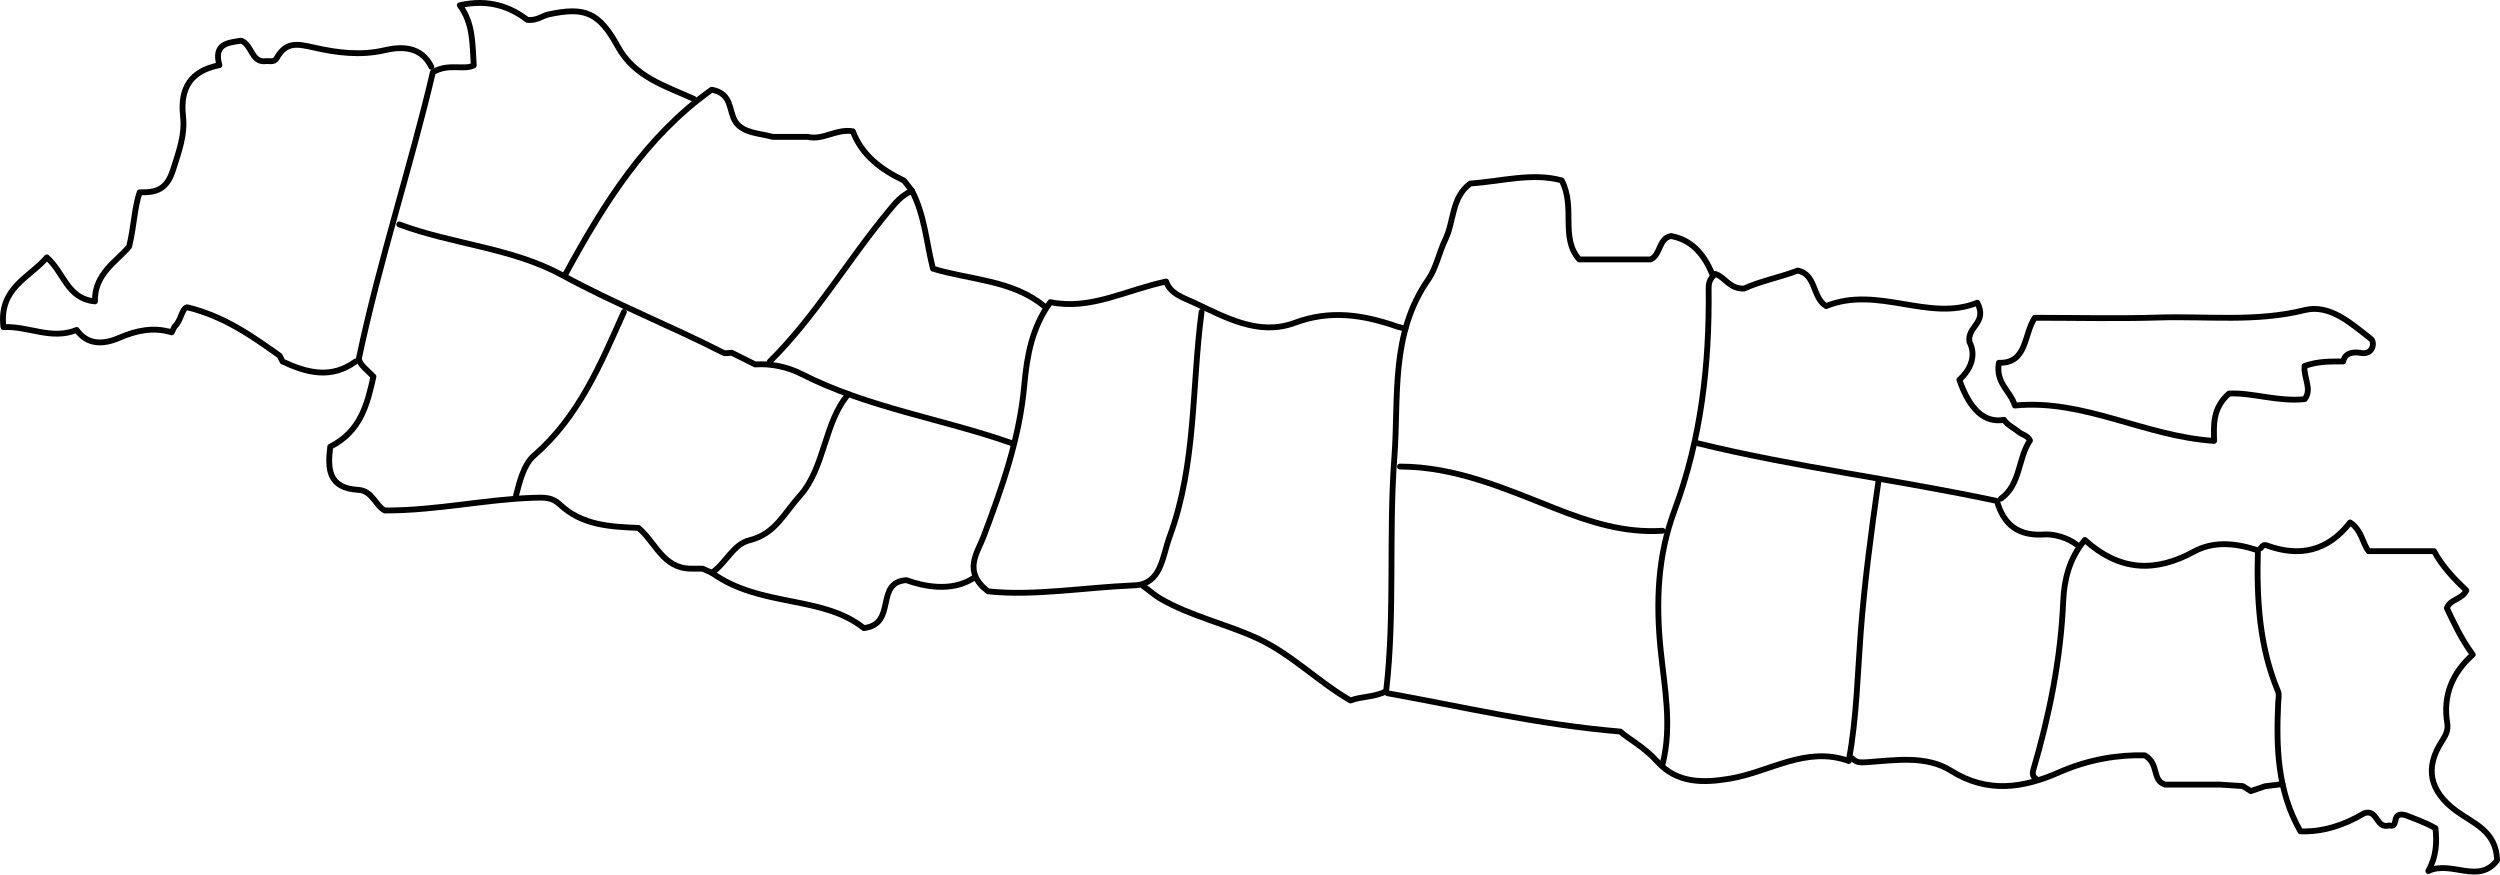
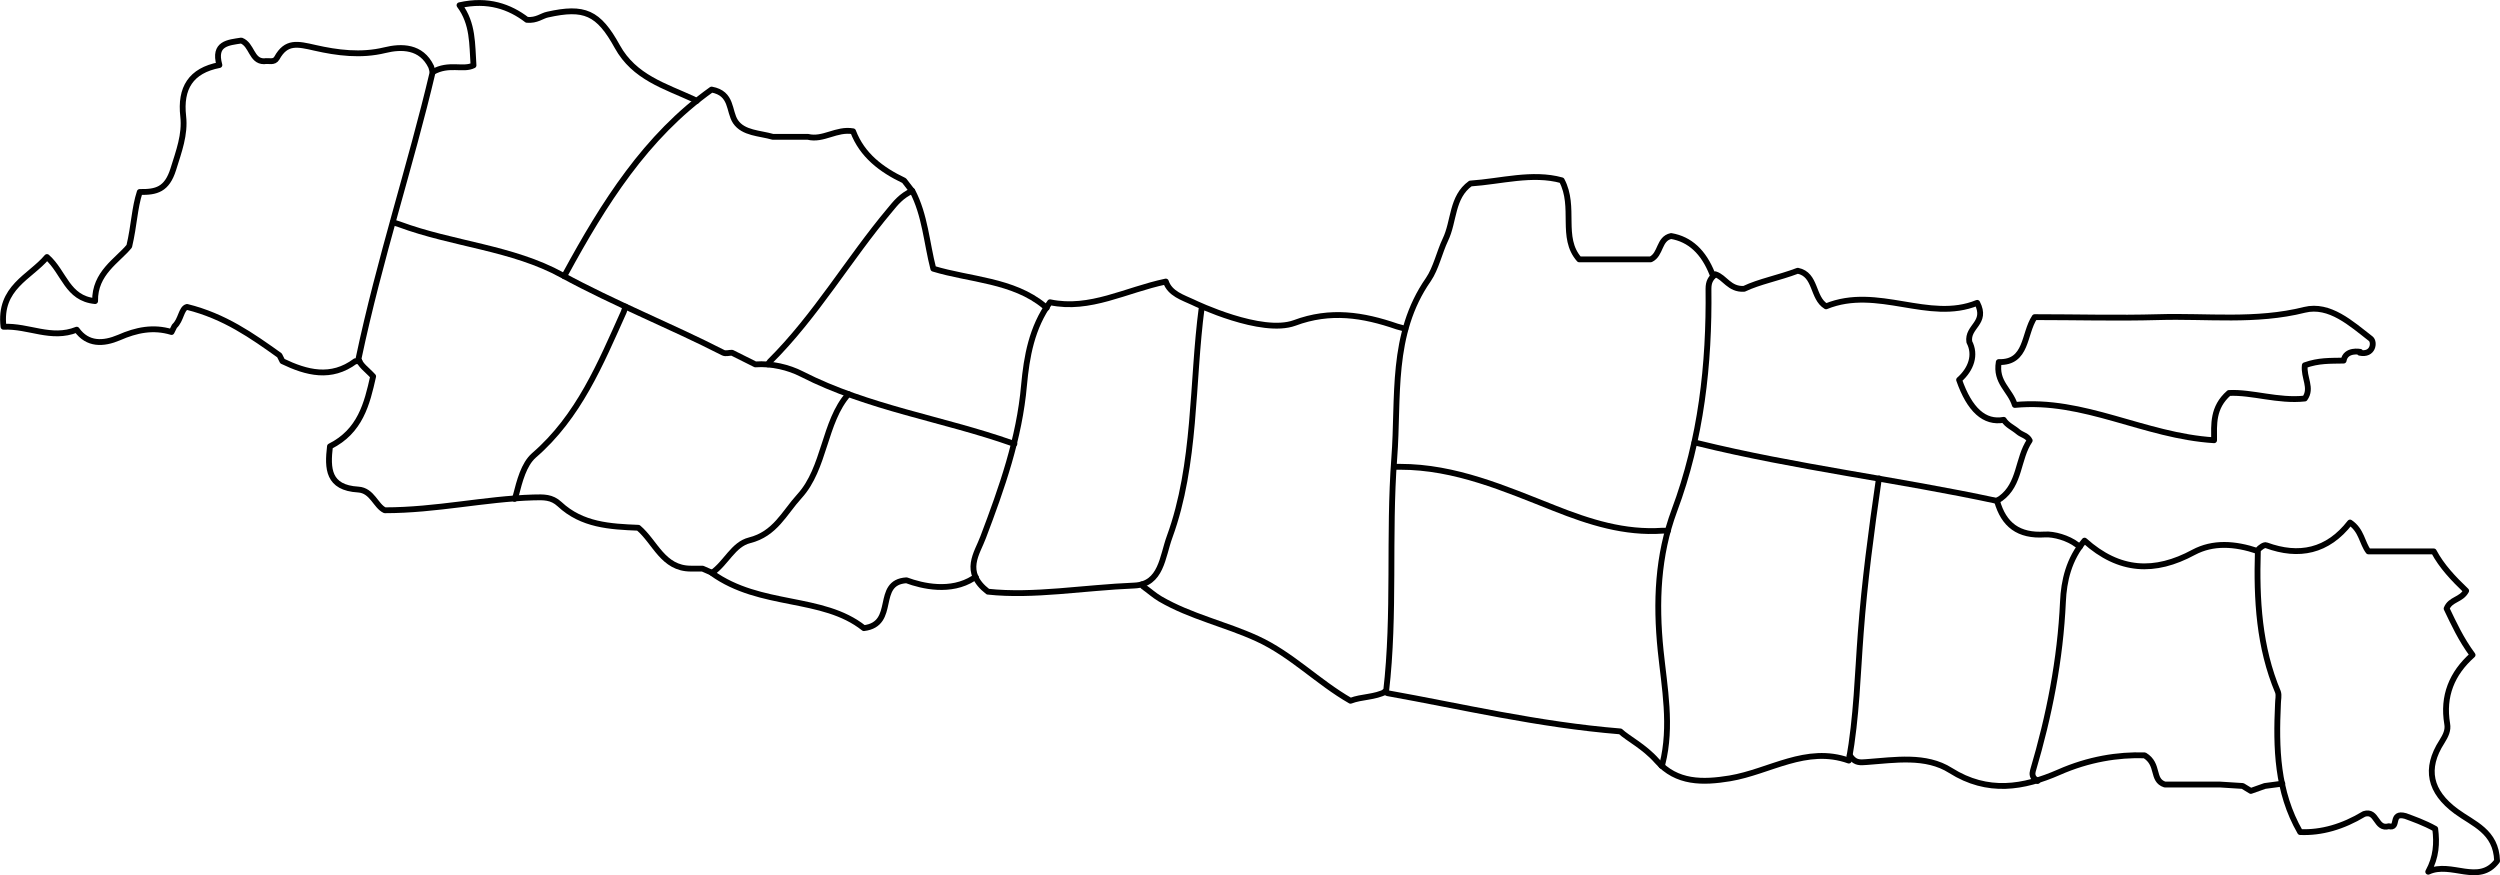
- <svg xmlns="http://www.w3.org/2000/svg" id="b" data-name="Layer 2" viewBox="0 0 856.89 299.73">
+ <svg xmlns="http://www.w3.org/2000/svg" id="b" version="1.1" viewBox="0 0 856.9 299.7">
  <defs>
    <style>
-       .d {
+       .st0 {
        fill: none;
        stroke: #000;
        stroke-linecap: round;
        stroke-linejoin: round;
        stroke-width: 2px;
      }
    </style>
  </defs>
-   <g id="c" data-name="Layer 1">
+   <g id="c">
    <g>
-       <path class="d" d="M808.85,120.92c4.68,1.01,5.17-3.69,3.81-4.75-6.66-5.21-14.08-12.04-22.72-9.88-16.71,4.17-33.41,2.02-50.09,2.54-13.99.44-28,.09-42.42.09-3.83,5.73-2.53,15.7-12.3,15.43-1.21,7.04,3.91,9.49,5.48,14.65,23.66-2.32,44.34,10.55,68.28,12.12-.1-5.45-.6-11.17,5.12-16.23,7.91-.42,16.79,2.92,25.97,1.91,2.59-3.55-.46-7.22-.08-11.36,4.77-1.66,8.48-1.5,13.27-1.56.66-3.96,5.68-2.96,5.68-2.96Z" />
-       <path class="d" d="M774.85,187.92c.67-1,1.31-1.27,2-1.01,11.22,4.14,20.96,2.09,28.67-7.84,4.03,2.71,4.14,6.97,6.33,9.85h22.44c2.7,5.08,6.8,9.41,11.07,13.46-1.65,3.24-5.39,2.82-6.69,6.06,2.42,5.03,4.86,10.47,8.89,15.94-7.08,6.31-10.32,14.09-8.74,23.55.37,2.23-.46,4-1.82,6.09-6.02,9.27-4.22,17.18,4.86,23.9,5.84,4.32,13.74,6.81,14.04,16.95-6.31,8.41-15.69-.07-23.57,3.67,2.78-5.06,2.96-9.79,2.44-14.66-3.69-2.14-7.83-3.46-10.16-4.44-5.44-1.54-2.05,4.52-5.71,3.48-4.56,1.32-3.87-5.71-8.53-4.19q-11.02,6.6-21.88,6.22c-7.95-13.89-8.32-28.87-7.63-44.02.06-1.33.42-2.84-.05-3.97-6.47-15.39-7.36-31.68-6.9-48.32-8.03-2.68-15.43-3.11-21.95.44-13.32,7.24-25.47,6.74-37.36-4-5.43,6.29-7.11,13.94-7.41,20.86-.86,19.87-4.69,39.05-10.28,58-.31,1.05-.25,2.28.97,2.99" />
-       <path class="d" d="M586.85,93.92q-4.55-11.33-14.13-13.02c-4.28.87-3.4,6.35-6.95,8.02-7.92,0-15.92,0-24.48,0-6.62-7.47-1.13-17.87-6.02-27.09-10.09-2.77-20.76.36-31.31,1.08-6.51,4.73-5.51,12.94-8.6,19.26-2.04,4.18-3.17,9.85-5.77,13.57-13.15,18.82-10.11,40.42-11.67,61.19-1.99,26.62.28,53.42-2.81,79.97-3.98,2.14-8.34,1.69-12.22,3.19-11.19-6.44-20.16-15.87-31.97-21.32-10.88-5.01-22.73-7.52-33.22-13.6-2.2-1.27-3.85-2.93-5.85-4.26" />
-       <path class="d" d="M411.85,106.92c-3.42,25.7-1.77,52.11-10.95,77.02-2.52,6.83-2.82,16.31-12.06,16.69-17.3.71-34.6,3.75-50.19,2.05-8.81-6.76-3.6-13.25-1.56-18.67,6.39-16.94,12.38-33.77,14-52.07.86-9.7,2.58-19.71,8.93-28.38,13.7,2.86,25.86-4.16,39.68-7.06,1.44,4.23,5.89,5.52,9.29,7.11,10.9,5.08,22.37,11.67,34.76,7.05,12.27-4.57,23.53-2.76,35.09,1.25l2.88.8" />
-       <path class="d" d="M244.01,196.34l-3.18-1.43h-3.98c-9.61-.03-12.18-9.1-18.02-13.96-9.66-.41-19.34-.86-26.96-8.06-2.68-2.53-5.35-2.39-9.03-2.27-16.76.54-33.21,4.4-50.93,4.35-3.06-1.44-4.28-6.8-9.06-7.06-10.38-.57-10.58-7.25-9.66-14.79,10.43-5.23,12.72-14.62,14.81-24.04-2.13-2.27-4.69-3.96-5.01-6.13,7.22-34.15,17.94-66.35,25.39-98.23,5.55-3.16,10.39-.55,14-2.29-.48-7.26-.1-14.27-4.78-20.63,9.8-2.23,17.24.48,23.15,5.02,3.4.31,5.1-1.4,7.12-1.84,12.63-2.77,17.43-.79,23.9,10.98,5.78,10.52,16.34,13.51,26.08,17.96" />
-       <path class="d" d="M643.85,164.92c-2.46,17.28-4.77,34.57-6.09,51.99-1.08,14.35-1.36,28.79-4.07,43.93-14.65-5.29-27.16,3.8-40.84,6.06-9.14,1.51-18.11,1.68-24.95-6.02-4.35-4.89-10.14-7.84-12.51-10.13-28.32-2.37-54.6-8.61-79.81-13.14" />
-       <path class="d" d="M569.85,181.92c-13.1.86-25-2.98-37.09-7.76-17-6.71-34.01-14.23-52.91-14.24" />
-       <path class="d" d="M290.81,135.09c-8.35,9.54-8.03,25.36-16.78,34.99-5.21,5.74-8.33,12.94-17.12,15.09-5.6,1.37-8.03,7.77-12.9,11.17,16.67,11.98,37.87,7.57,52.07,18.94,11.54-1.37,3.55-15.69,14.59-16.43,5.43,1.96,15.22,4.33,23.02-.71" />
-       <path class="d" d="M581.85,151.92c33.68,8.28,68.18,12.42,102.62,19.8,2.26,8.16,7.37,12.14,16.4,11.47,3.06-.23,8.04,1.17,10.96,3.53" />
-       <path class="d" d="M634.85,259.92c1.44,1.46,2.66,1.49,5.02,1.33,9.7-.66,20.28-2.45,28.82,2.91,12.7,7.96,24.97,5.88,37.07.56,10.15-4.46,20.28-6.07,29.4-5.82,5.07,3.06,2.31,8.52,6.92,10.02h18.77l7.88.52,2.76,1.72,4.82-1.66,6.04-.75" />
-       <path class="d" d="M569.85,261.92c3.33-13,.67-26.26-.63-38.94-1.71-16.73-1.05-32.55,4.72-48.03,9.18-24.59,12-50.08,11.71-76.03-.03-2.54.76-3.64,2.28-5.02,3.3.99,4.85,5.26,9.92,5,5.18-2.46,11.75-3.69,18.36-6.16,6.38,1.33,4.94,9.3,9.72,12.17,17.72-7.2,35.15,5.59,51.81-1.15,3.57,7.01-3.54,8.03-2.7,13.44,2.33,4.42.65,9.28-3.46,12.98q5.37,15.47,15.32,13.72c1.2,1.85,3.27,2.68,4.9,4.05,1.29,1.08,3.2,1.29,3.99,3.03-4.18,6.16-3.15,15.01-9.96,19.94" />
-       <path class="d" d="M213.85,106.92c-7.97,17.83-15.42,35.86-30.81,49.22-3.54,3.07-4.9,8.81-6.19,13.78" />
-       <path class="d" d="M263.85,123.92c15.8-15.65,26.91-35,41.06-51.95,1.94-2.32,3.89-4.88,7.67-6.58,4.39,8.44,4.93,17.76,7.2,26.7,12.41,3.83,27.35,3.86,38.07,12.83" />
-       <path class="d" d="M193.85,93.92c13.12-24.14,27.57-47.21,50.08-63.17,7.23,1.31,5.76,7.42,8.17,11,2.66,3.96,8.27,3.9,12.76,5.16h12c5.26,1.26,9.79-2.87,15.46-1.91,3.06,8.2,9.72,13.16,17.54,16.91l2.73,3.47" />
-       <path class="d" d="M136.85,76.92c18.31,6.84,38.66,8.01,55.8,17.36,18.01,9.83,37.02,17.31,55.22,26.59.79.4,1.97.05,2.97.05l8,4c5.6-.41,11.36.96,15.87,3.26,22.88,11.66,48.27,15.32,72.13,23.74" />
-       <path class="d" d="M121.85,123.92c-8.33,6.07-16.67,3.9-25,0l-1-2c-9.42-6.69-18.81-13.44-31.7-16.61-1.96.52-1.99,4.54-4.3,6.61l-1,2c-6.29-1.92-12.11-.66-18.04,1.9-5.36,2.31-10.84,2.51-14.53-2.73-8.79,3.54-16.43-1.4-25.1-.97-1.64-13.53,9.05-16.97,14.87-23.9,5.94,5.22,6.93,14.18,16.49,15.08-.23-9.57,7.73-13.88,11.73-18.81,1.73-7.21,1.76-13.05,3.59-18.57,5.69.11,9.3-.84,11.51-7.84,1.93-6.1,4.09-11.9,3.38-18.15-1.11-9.74,2.63-15.67,12.44-17.59-2.05-7.47,3.06-7.7,7.48-8.4,3.66,1.4,3.42,7.05,7.81,7.07,1.74-.3,3.43.6,4.37-1.09,3.25-5.78,7.02-4.92,13.13-3.54,7.48,1.69,15.69,2.76,23.94.82,5.73-1.35,12.51-1.36,15.94,5.73" />
+       <path class="st0" d="M808.8,120.9c4.7,1,5.2-3.7,3.8-4.8-6.7-5.2-14.1-12-22.7-9.9-16.7,4.2-33.4,2-50.1,2.5-14,.4-28,0-42.4,0-3.8,5.7-2.5,15.7-12.3,15.4-1.2,7,3.9,9.5,5.5,14.7,23.7-2.3,44.3,10.6,68.3,12.1,0-5.4-.6-11.2,5.1-16.2,7.9-.4,16.8,2.9,26,1.9,2.6-3.6-.5-7.2,0-11.4,4.8-1.7,8.5-1.5,13.3-1.6.7-4,5.7-3,5.7-3Z" />
+       <path class="st0" d="M773.9,188.6c.7-1,2.3-2,2.9-1.7,11.2,4.1,21,2.1,28.7-7.8,4,2.7,4.1,7,6.3,9.9h22.4c2.7,5.1,6.8,9.4,11.1,13.5-1.7,3.2-5.4,2.8-6.7,6.1,2.4,5,4.9,10.5,8.9,15.9-7.1,6.3-10.3,14.1-8.7,23.6.4,2.2-.5,4-1.8,6.1-6,9.3-4.2,17.2,4.9,23.9,5.8,4.3,13.7,6.8,14,17-6.3,8.4-15.7,0-23.6,3.7,2.8-5.1,3-9.8,2.4-14.7-3.7-2.1-7.8-3.5-10.2-4.4-5.4-1.5-2,4.5-5.7,3.5-4.6,1.3-3.9-5.7-8.5-4.2-7.3,4.4-14.6,6.5-21.9,6.2-8-13.9-8.3-28.9-7.6-44,0-1.3.4-2.8,0-4-6.5-15.4-7.4-31.7-6.9-48.3-8-2.7-15.4-3.1-22,.4-13.3,7.2-25.5,6.7-37.4-4-5.4,6.3-7.1,13.9-7.4,20.9-.9,19.9-4.7,39.1-10.3,58-.3,1-.2,2.3,1,3l.6.5" />
+       <path class="st0" d="M587.2,94.6l-.3-.7c-3-7.6-7.7-11.9-14.1-13-4.3.9-3.4,6.3-7,8h-24.5c-6.6-7.5-1.1-17.9-6-27.1-10.1-2.8-20.8.4-31.3,1.1-6.5,4.7-5.5,12.9-8.6,19.3-2,4.2-3.2,9.8-5.8,13.6-13.1,18.8-10.1,40.4-11.7,61.2-2,26.6.3,53.4-2.8,80-4,2.1-8.3,1.7-12.2,3.2-11.2-6.4-20.2-15.9-32-21.3-10.9-5-22.7-7.5-33.2-13.6-2.2-1.3-3.9-2.9-5.9-4.3l-.4-.7" />
+       <path class="st0" d="M411.9,105.4c-3.4,25.7-1.9,53.7-11,78.6-2.5,6.8-2.8,16.3-12.1,16.7-17.3.7-34.6,3.8-50.2,2.1-8.8-6.8-3.6-13.2-1.6-18.7,6.4-16.9,12.4-33.8,14-52.1.9-9.7,2.6-19.7,8.9-28.4,13.7,2.9,25.9-4.2,39.7-7.1,1.4,4.2,5.9,5.5,9.3,7.1,1,.5,23.5,11.2,34.8,7.1,12.3-4.6,23.5-2.8,35.1,1.2l2.9.8" />
+       <path class="st0" d="M244,196.3l-3.2-1.4h-4c-9.6,0-12.2-9.1-18-14-9.7-.4-19.3-.9-27-8.1-2.7-2.5-5.4-2.4-9-2.3-16.8.5-33.2,4.4-50.9,4.4-3.1-1.4-4.3-6.8-9.1-7.1-10.4-.6-10.6-7.2-9.7-14.8,10.4-5.2,12.7-14.6,14.8-24-2.1-2.3-4.7-4-5-6.1,7.2-34.2,17.9-66.3,25.4-98.2,5.6-3.2,10.4-.5,14-2.3-.5-7.3-.1-14.3-4.8-20.6,9.8-2.2,17.2.5,23.1,5,3.4.3,5.1-1.4,7.1-1.8,12.6-2.8,17.4-.8,23.9,11,5.8,10.5,16.3,13.5,26.1,18l1.1.6" />
+       <path class="st0" d="M474.6,237.1l1,.5c25.2,4.5,51.5,10.8,79.8,13.1,2.4,2.3,8.2,5.2,12.5,10.1,6.8,7.7,15.8,7.5,25,6,13.7-2.3,26.2-11.3,40.8-6.1,2.7-15.1,3-29.6,4.1-43.9,1.3-17.4,3.6-34.7,6.1-52l.2-.8" />
+       <path class="st0" d="M571.7,181.9h-1.8c-13.1.9-25-2.9-37.1-7.7-17-6.7-34-14.2-52.9-14.2h-2.1" />
+       <path class="st0" d="M290.8,135.1c-8.4,9.5-8,25.4-16.8,35-5.2,5.7-8.3,12.9-17.1,15.1-5.6,1.4-8,7.8-12.9,11.2,16.7,12,37.9,7.6,52.1,18.9,11.5-1.4,3.5-15.7,14.6-16.4,5.4,2,15.2,4.3,23-.7l.8-.3" />
+       <path class="st0" d="M580.8,151.7l1.1.2c33.7,8.3,68.2,12.4,102.6,19.8,2.3,8.2,7.4,12.1,16.4,11.5,3.1-.2,8,1.2,11,3.5l1,.7" />
+       <path class="st0" d="M634,258.9l.8,1c1.4,1.5,2.7,1.5,5,1.3,9.7-.7,20.3-2.5,28.8,2.9,12.7,8,25,5.9,37.1.6,10.2-4.5,20.3-6.1,29.4-5.8,5.1,3.1,2.3,8.5,6.9,10h18.8l7.9.5,2.8,1.7,4.8-1.7,6-.8" />
+       <path class="st0" d="M569.5,262.5l.3-.6c3.3-13,.7-26.3-.6-38.9-1.7-16.7-1-32.6,4.7-48,9.2-24.6,12-50.1,11.7-76,0-2.5.8-3.6,2.3-5,3.3,1,4.8,5.3,9.9,5,5.2-2.5,11.8-3.7,18.4-6.2,6.4,1.3,4.9,9.3,9.7,12.2,17.7-7.2,35.2,5.6,51.8-1.2,3.6,7-3.5,8-2.7,13.4,2.3,4.4.7,9.3-3.5,13,3.6,10.3,8.7,14.9,15.3,13.7,1.2,1.9,3.3,2.7,4.9,4.1,1.3,1.1,3.2,1.3,4,3-4.2,6.2-3.2,15-10,19.9l-1.4.8" />
+       <path class="st0" d="M214.4,105.1l-.6,1.8c-8,17.8-15.4,35.9-30.8,49.2-3.5,3.1-4.9,8.8-6.2,13.8l-.4,1.1" />
+       <path class="st0" d="M263.2,124.9l.7-1c15.8-15.7,26.9-35,41.1-51.9,1.9-2.3,3.9-4.9,7.7-6.6,4.4,8.4,4.9,17.8,7.2,26.7,12.4,3.8,27.4,3.9,38.1,12.8l.8.6" />
+       <path class="st0" d="M193.4,94.7l.4-.8c13.1-24.1,27.6-47.2,50.1-63.2,7.2,1.3,5.8,7.4,8.2,11,2.7,4,8.3,3.9,12.8,5.2h12c5.3,1.3,9.8-2.9,15.5-1.9,3.1,8.2,9.7,13.2,17.5,16.9l2.7,3.5" />
+       <path class="st0" d="M134.7,76.2l2.2.7c18.3,6.8,38.7,8,55.8,17.4,18,9.8,37,17.3,55.2,26.6.8.4,2,0,3,0l8,4c5.6-.4,11.4,1,15.9,3.3,22.9,11.7,48.3,15.3,72.1,23.7l.8.2" />
+       <path class="st0" d="M123.2,123.8h-1.4c-8.3,6.2-16.7,4-25,0l-1-2c-9.4-6.7-18.8-13.4-31.7-16.6-2,.5-2,4.5-4.3,6.6l-1,2c-6.3-1.9-12.1-.7-18,1.9-5.4,2.3-10.8,2.5-14.5-2.7-8.8,3.5-16.4-1.4-25.1-1-1.6-13.5,9.1-17,14.9-23.9,5.9,5.2,6.9,14.2,16.5,15.1-.2-9.6,7.7-13.9,11.7-18.8,1.7-7.2,1.8-13.1,3.6-18.6,5.7.1,9.3-.8,11.5-7.8,1.9-6.1,4.1-11.9,3.4-18.1-1.1-9.7,2.6-15.7,12.4-17.6-2.1-7.5,3.1-7.7,7.5-8.4,3.7,1.4,3.4,7.1,7.8,7.1,1.7-.3,3.4.6,4.4-1.1,3.2-5.8,7-4.9,13.1-3.5,7.5,1.7,15.7,2.8,23.9.8,5.7-1.4,12.5-1.4,15.9,5.7l.5,1.8" />
    </g>
  </g>
</svg>
